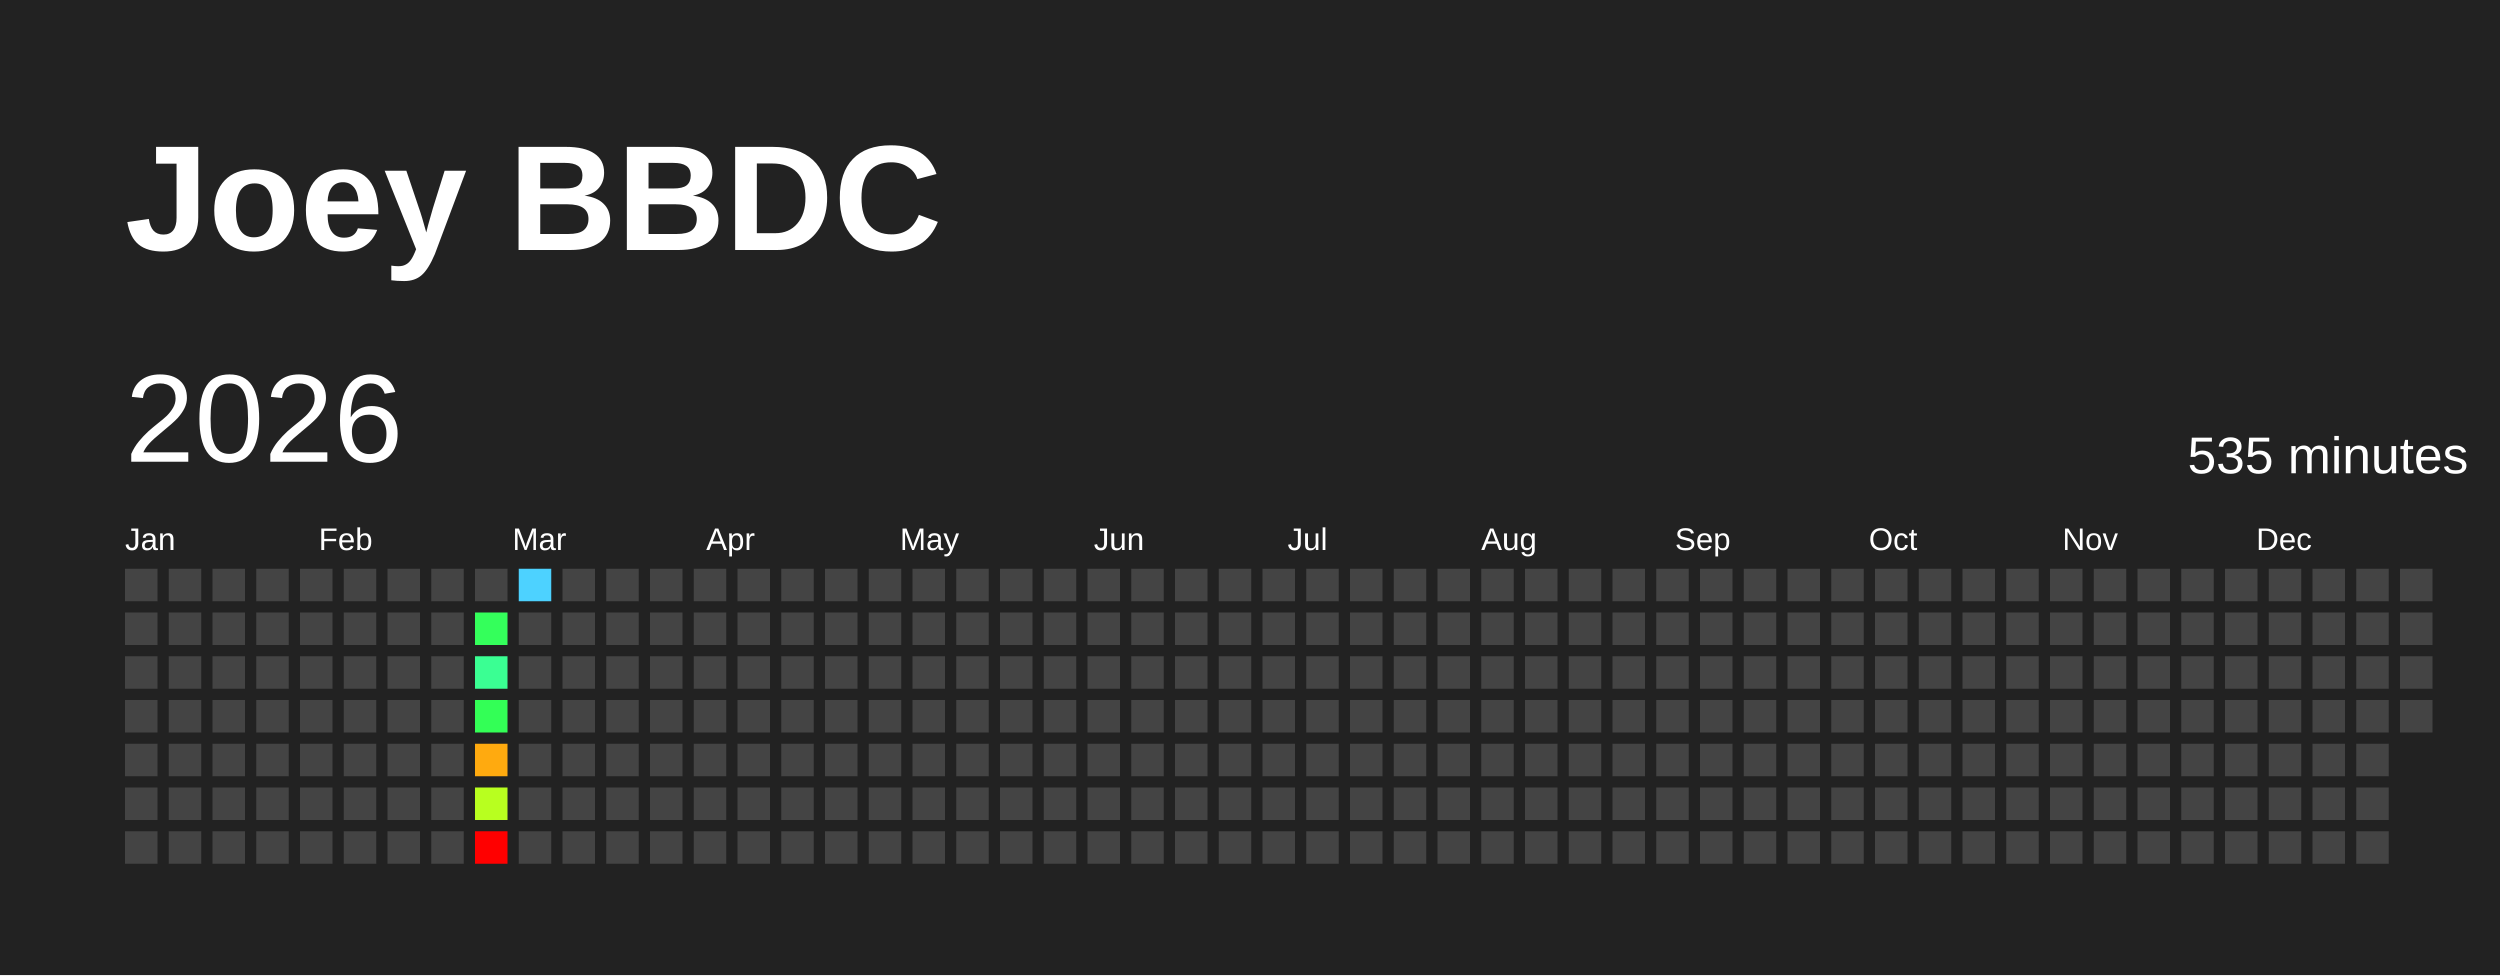
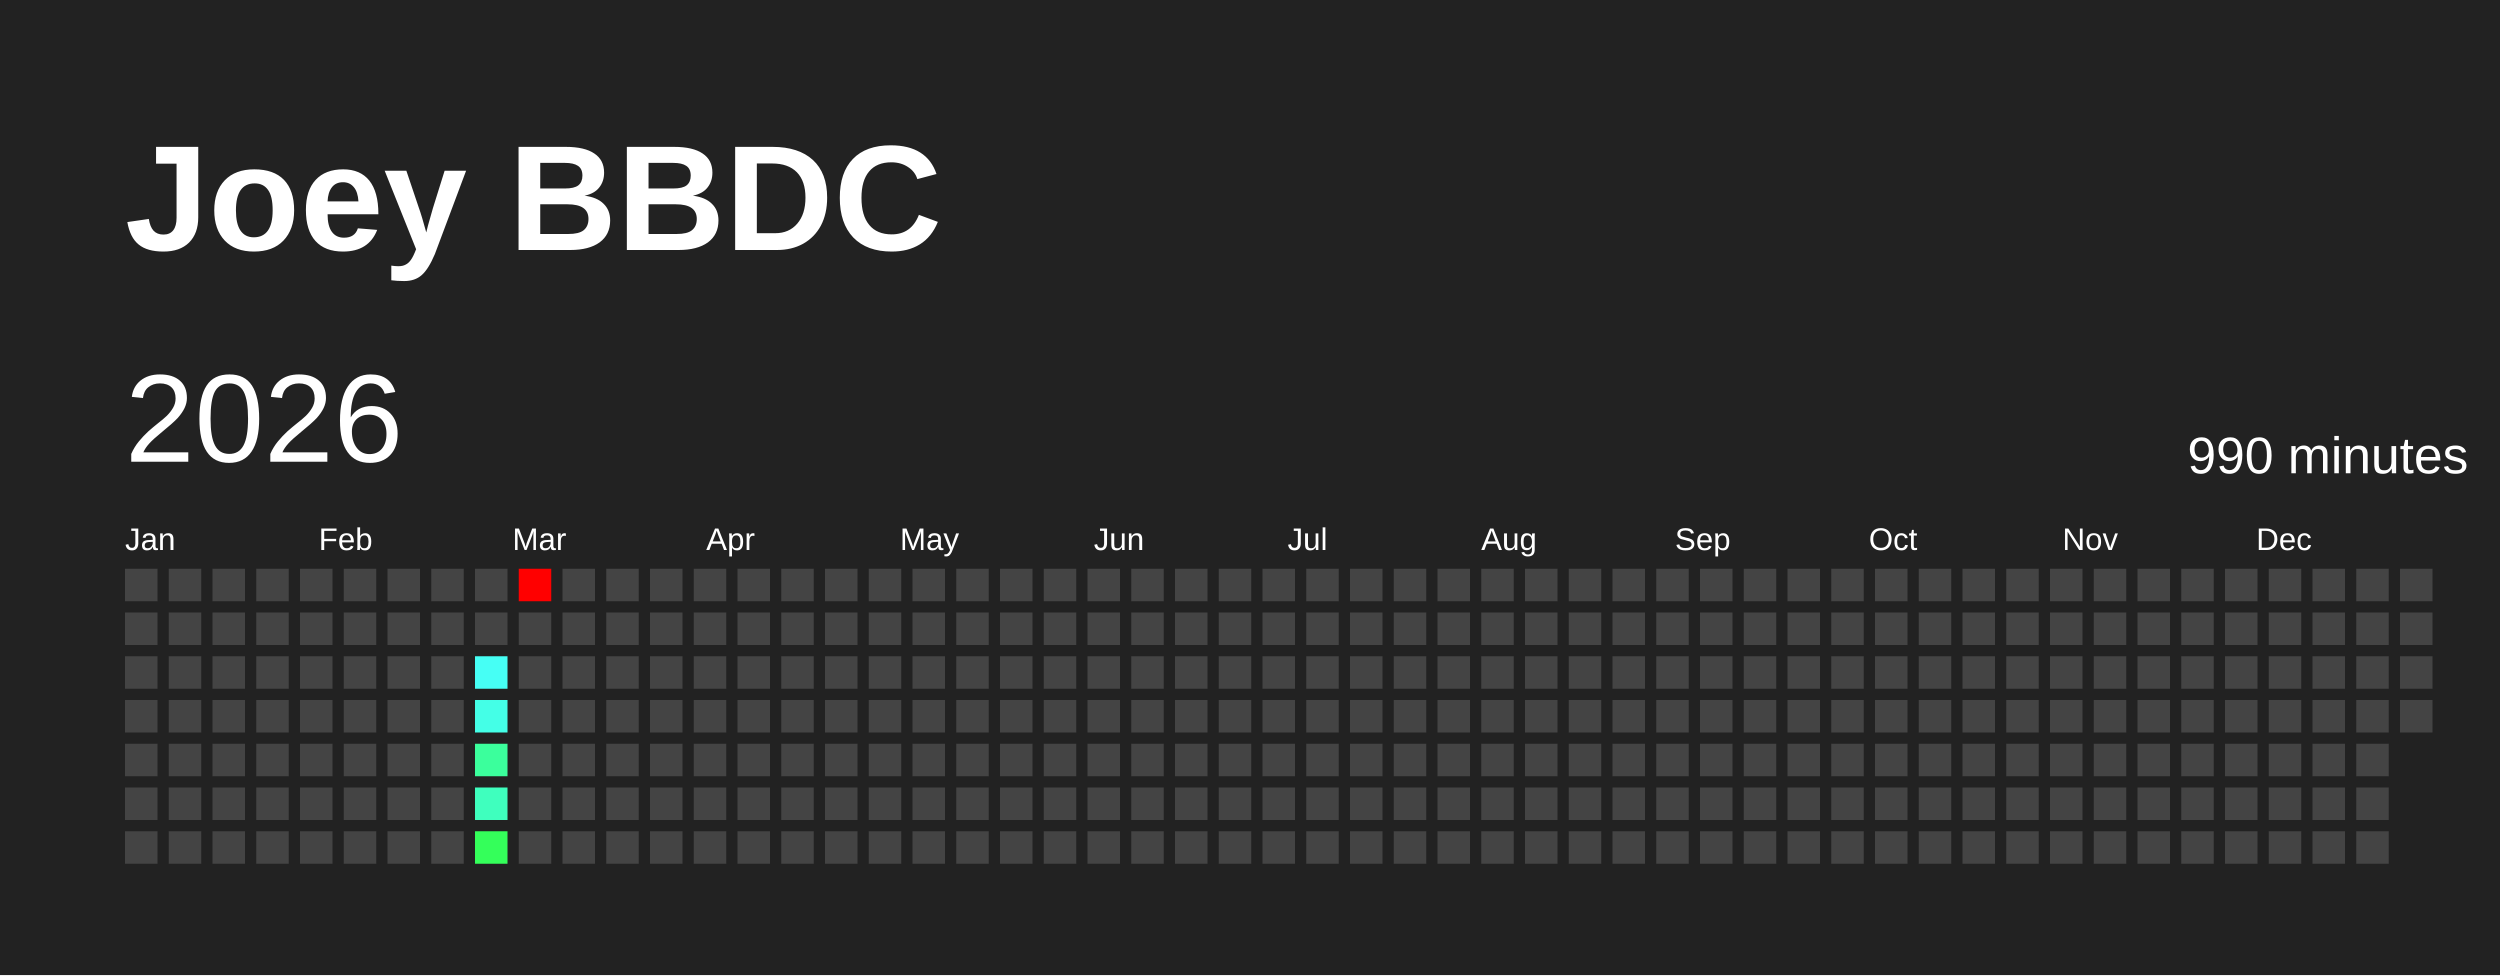
<svg xmlns="http://www.w3.org/2000/svg" baseProfile="full" height="78mm" version="1.1" viewBox="0,0,200,78" width="200mm">
  <defs />
  <rect fill="#222222" height="78" width="200" x="0" y="0" />
  <text fill="#FFFFFF" style="font-size:12px; font-family:Arial; font-weight:bold;" x="10" y="20">Joey BBDC</text>
  <text dominant-baseline="hanging" fill="#FFFFFF" style="font-size:10.0px; font-family:Arial;" x="10" y="30">2026</text>
-   <text dominant-baseline="hanging" fill="#FFFFFF" style="font-size:4.125px; font-family:Arial;" x="175" y="35">535 minutes</text>
+   <text dominant-baseline="hanging" fill="#FFFFFF" style="font-size:4.125px; font-family:Arial;" x="175" y="35">990 minutes</text>
  <text fill="#FFFFFF" style="font-size:2.5px; font-family:Arial" x="10.0" y="44">Jan</text>
  <text fill="#FFFFFF" style="font-size:2.5px; font-family:Arial" x="25.5" y="44">Feb</text>
  <text fill="#FFFFFF" style="font-size:2.5px; font-family:Arial" x="41.0" y="44">Mar</text>
  <text fill="#FFFFFF" style="font-size:2.5px; font-family:Arial" x="56.5" y="44">Apr</text>
  <text fill="#FFFFFF" style="font-size:2.5px; font-family:Arial" x="72.0" y="44">May</text>
  <text fill="#FFFFFF" style="font-size:2.5px; font-family:Arial" x="87.5" y="44">Jun</text>
  <text fill="#FFFFFF" style="font-size:2.5px; font-family:Arial" x="103.0" y="44">Jul</text>
  <text fill="#FFFFFF" style="font-size:2.5px; font-family:Arial" x="118.5" y="44">Aug</text>
  <text fill="#FFFFFF" style="font-size:2.5px; font-family:Arial" x="134.0" y="44">Sep</text>
  <text fill="#FFFFFF" style="font-size:2.5px; font-family:Arial" x="149.5" y="44">Oct</text>
  <text fill="#FFFFFF" style="font-size:2.5px; font-family:Arial" x="165.0" y="44">Nov</text>
  <text fill="#FFFFFF" style="font-size:2.5px; font-family:Arial" x="180.5" y="44">Dec</text>
  <rect fill="#444444" height="2.6" width="2.6" x="10.0" y="45.5" />
  <rect fill="#444444" height="2.6" width="2.6" x="10.0" y="49.0" />
  <rect fill="#444444" height="2.6" width="2.6" x="10.0" y="52.5" />
  <rect fill="#444444" height="2.6" width="2.6" x="10.0" y="56.0" />
  <rect fill="#444444" height="2.6" width="2.6" x="10.0" y="59.5" />
  <rect fill="#444444" height="2.6" width="2.6" x="10.0" y="63.0" />
  <rect fill="#444444" height="2.6" width="2.6" x="10.0" y="66.5" />
  <rect fill="#444444" height="2.6" width="2.6" x="13.5" y="45.5" />
  <rect fill="#444444" height="2.6" width="2.6" x="13.5" y="49.0" />
  <rect fill="#444444" height="2.6" width="2.6" x="13.5" y="52.5" />
  <rect fill="#444444" height="2.6" width="2.6" x="13.5" y="56.0" />
  <rect fill="#444444" height="2.6" width="2.6" x="13.5" y="59.5" />
  <rect fill="#444444" height="2.6" width="2.6" x="13.5" y="63.0" />
  <rect fill="#444444" height="2.6" width="2.6" x="13.5" y="66.5" />
  <rect fill="#444444" height="2.6" width="2.6" x="17.0" y="45.5" />
  <rect fill="#444444" height="2.6" width="2.6" x="17.0" y="49.0" />
  <rect fill="#444444" height="2.6" width="2.6" x="17.0" y="52.5" />
  <rect fill="#444444" height="2.6" width="2.6" x="17.0" y="56.0" />
  <rect fill="#444444" height="2.6" width="2.6" x="17.0" y="59.5" />
  <rect fill="#444444" height="2.6" width="2.6" x="17.0" y="63.0" />
  <rect fill="#444444" height="2.6" width="2.6" x="17.0" y="66.5" />
  <rect fill="#444444" height="2.6" width="2.6" x="20.5" y="45.5" />
  <rect fill="#444444" height="2.6" width="2.6" x="20.5" y="49.0" />
  <rect fill="#444444" height="2.6" width="2.6" x="20.5" y="52.5" />
  <rect fill="#444444" height="2.6" width="2.6" x="20.5" y="56.0" />
  <rect fill="#444444" height="2.6" width="2.6" x="20.5" y="59.5" />
  <rect fill="#444444" height="2.6" width="2.6" x="20.5" y="63.0" />
  <rect fill="#444444" height="2.6" width="2.6" x="20.5" y="66.5" />
  <rect fill="#444444" height="2.6" width="2.6" x="24.0" y="45.5" />
  <rect fill="#444444" height="2.6" width="2.6" x="24.0" y="49.0" />
  <rect fill="#444444" height="2.6" width="2.6" x="24.0" y="52.5" />
  <rect fill="#444444" height="2.6" width="2.6" x="24.0" y="56.0" />
  <rect fill="#444444" height="2.6" width="2.6" x="24.0" y="59.5" />
  <rect fill="#444444" height="2.6" width="2.6" x="24.0" y="63.0" />
  <rect fill="#444444" height="2.6" width="2.6" x="24.0" y="66.5" />
  <rect fill="#444444" height="2.6" width="2.6" x="27.5" y="45.5" />
  <rect fill="#444444" height="2.6" width="2.6" x="27.5" y="49.0" />
  <rect fill="#444444" height="2.6" width="2.6" x="27.5" y="52.5" />
  <rect fill="#444444" height="2.6" width="2.6" x="27.5" y="56.0" />
  <rect fill="#444444" height="2.6" width="2.6" x="27.5" y="59.5" />
  <rect fill="#444444" height="2.6" width="2.6" x="27.5" y="63.0" />
  <rect fill="#444444" height="2.6" width="2.6" x="27.5" y="66.5" />
  <rect fill="#444444" height="2.6" width="2.6" x="31.0" y="45.5" />
  <rect fill="#444444" height="2.6" width="2.6" x="31.0" y="49.0" />
  <rect fill="#444444" height="2.6" width="2.6" x="31.0" y="52.5" />
  <rect fill="#444444" height="2.6" width="2.6" x="31.0" y="56.0" />
  <rect fill="#444444" height="2.6" width="2.6" x="31.0" y="59.5" />
  <rect fill="#444444" height="2.6" width="2.6" x="31.0" y="63.0" />
  <rect fill="#444444" height="2.6" width="2.6" x="31.0" y="66.5" />
  <rect fill="#444444" height="2.6" width="2.6" x="34.5" y="45.5" />
  <rect fill="#444444" height="2.6" width="2.6" x="34.5" y="49.0" />
  <rect fill="#444444" height="2.6" width="2.6" x="34.5" y="52.5" />
  <rect fill="#444444" height="2.6" width="2.6" x="34.5" y="56.0" />
  <rect fill="#444444" height="2.6" width="2.6" x="34.5" y="59.5" />
  <rect fill="#444444" height="2.6" width="2.6" x="34.5" y="63.0" />
  <rect fill="#444444" height="2.6" width="2.6" x="34.5" y="66.5" />
  <rect fill="#444444" height="2.6" width="2.6" x="38.0" y="45.5" />
-   <rect fill="#34ff5b" height="2.6" width="2.6" x="38.0" y="49.0" />
-   <rect fill="#3aff93" height="2.6" width="2.6" x="38.0" y="52.5" />
-   <rect fill="#33ff56" height="2.6" width="2.6" x="38.0" y="56.0" />
-   <rect fill="#ffaa0f" height="2.6" width="2.6" x="38.0" y="59.5" />
-   <rect fill="#b8ff1f" height="2.6" width="2.6" x="38.0" y="63.0" />
-   <rect fill="red" height="2.6" width="2.6" x="38.0" y="66.5" />
-   <rect fill="#4dd2ff" height="2.6" width="2.6" x="41.5" y="45.5" />
+   <rect fill="#444444" height="2.6" width="2.6" x="38.0" y="49.0" />
+   <rect fill="#46fff5" height="2.6" width="2.6" x="38.0" y="52.5" />
+   <rect fill="#44ffe7" height="2.6" width="2.6" x="38.0" y="56.0" />
+   <rect fill="#3bff9c" height="2.6" width="2.6" x="38.0" y="59.5" />
+   <rect fill="#3fffbe" height="2.6" width="2.6" x="38.0" y="63.0" />
+   <rect fill="#34ff5a" height="2.6" width="2.6" x="38.0" y="66.5" />
+   <rect fill="red" height="2.6" width="2.6" x="41.5" y="45.5" />
  <rect fill="#444444" height="2.6" width="2.6" x="41.5" y="49.0" />
  <rect fill="#444444" height="2.6" width="2.6" x="41.5" y="52.5" />
  <rect fill="#444444" height="2.6" width="2.6" x="41.5" y="56.0" />
  <rect fill="#444444" height="2.6" width="2.6" x="41.5" y="59.5" />
  <rect fill="#444444" height="2.6" width="2.6" x="41.5" y="63.0" />
  <rect fill="#444444" height="2.6" width="2.6" x="41.5" y="66.5" />
  <rect fill="#444444" height="2.6" width="2.6" x="45.0" y="45.5" />
  <rect fill="#444444" height="2.6" width="2.6" x="45.0" y="49.0" />
  <rect fill="#444444" height="2.6" width="2.6" x="45.0" y="52.5" />
  <rect fill="#444444" height="2.6" width="2.6" x="45.0" y="56.0" />
  <rect fill="#444444" height="2.6" width="2.6" x="45.0" y="59.5" />
  <rect fill="#444444" height="2.6" width="2.6" x="45.0" y="63.0" />
  <rect fill="#444444" height="2.6" width="2.6" x="45.0" y="66.5" />
  <rect fill="#444444" height="2.6" width="2.6" x="48.5" y="45.5" />
  <rect fill="#444444" height="2.6" width="2.6" x="48.5" y="49.0" />
  <rect fill="#444444" height="2.6" width="2.6" x="48.5" y="52.5" />
  <rect fill="#444444" height="2.6" width="2.6" x="48.5" y="56.0" />
  <rect fill="#444444" height="2.6" width="2.6" x="48.5" y="59.5" />
  <rect fill="#444444" height="2.6" width="2.6" x="48.5" y="63.0" />
  <rect fill="#444444" height="2.6" width="2.6" x="48.5" y="66.5" />
  <rect fill="#444444" height="2.6" width="2.6" x="52.0" y="45.5" />
  <rect fill="#444444" height="2.6" width="2.6" x="52.0" y="49.0" />
  <rect fill="#444444" height="2.6" width="2.6" x="52.0" y="52.5" />
  <rect fill="#444444" height="2.6" width="2.6" x="52.0" y="56.0" />
  <rect fill="#444444" height="2.6" width="2.6" x="52.0" y="59.5" />
  <rect fill="#444444" height="2.6" width="2.6" x="52.0" y="63.0" />
  <rect fill="#444444" height="2.6" width="2.6" x="52.0" y="66.5" />
  <rect fill="#444444" height="2.6" width="2.6" x="55.5" y="45.5" />
  <rect fill="#444444" height="2.6" width="2.6" x="55.5" y="49.0" />
  <rect fill="#444444" height="2.6" width="2.6" x="55.5" y="52.5" />
  <rect fill="#444444" height="2.6" width="2.6" x="55.5" y="56.0" />
  <rect fill="#444444" height="2.6" width="2.6" x="55.5" y="59.5" />
  <rect fill="#444444" height="2.6" width="2.6" x="55.5" y="63.0" />
  <rect fill="#444444" height="2.6" width="2.6" x="55.5" y="66.5" />
  <rect fill="#444444" height="2.6" width="2.6" x="59.0" y="45.5" />
  <rect fill="#444444" height="2.6" width="2.6" x="59.0" y="49.0" />
  <rect fill="#444444" height="2.6" width="2.6" x="59.0" y="52.5" />
  <rect fill="#444444" height="2.6" width="2.6" x="59.0" y="56.0" />
  <rect fill="#444444" height="2.6" width="2.6" x="59.0" y="59.5" />
  <rect fill="#444444" height="2.6" width="2.6" x="59.0" y="63.0" />
  <rect fill="#444444" height="2.6" width="2.6" x="59.0" y="66.5" />
  <rect fill="#444444" height="2.6" width="2.6" x="62.5" y="45.5" />
  <rect fill="#444444" height="2.6" width="2.6" x="62.5" y="49.0" />
  <rect fill="#444444" height="2.6" width="2.6" x="62.5" y="52.5" />
  <rect fill="#444444" height="2.6" width="2.6" x="62.5" y="56.0" />
  <rect fill="#444444" height="2.6" width="2.6" x="62.5" y="59.5" />
  <rect fill="#444444" height="2.6" width="2.6" x="62.5" y="63.0" />
  <rect fill="#444444" height="2.6" width="2.6" x="62.5" y="66.5" />
  <rect fill="#444444" height="2.6" width="2.6" x="66.0" y="45.5" />
  <rect fill="#444444" height="2.6" width="2.6" x="66.0" y="49.0" />
  <rect fill="#444444" height="2.6" width="2.6" x="66.0" y="52.5" />
  <rect fill="#444444" height="2.6" width="2.6" x="66.0" y="56.0" />
  <rect fill="#444444" height="2.6" width="2.6" x="66.0" y="59.5" />
  <rect fill="#444444" height="2.6" width="2.6" x="66.0" y="63.0" />
  <rect fill="#444444" height="2.6" width="2.6" x="66.0" y="66.5" />
  <rect fill="#444444" height="2.6" width="2.6" x="69.5" y="45.5" />
  <rect fill="#444444" height="2.6" width="2.6" x="69.5" y="49.0" />
  <rect fill="#444444" height="2.6" width="2.6" x="69.5" y="52.5" />
  <rect fill="#444444" height="2.6" width="2.6" x="69.5" y="56.0" />
  <rect fill="#444444" height="2.6" width="2.6" x="69.5" y="59.5" />
  <rect fill="#444444" height="2.6" width="2.6" x="69.5" y="63.0" />
  <rect fill="#444444" height="2.6" width="2.6" x="69.5" y="66.5" />
  <rect fill="#444444" height="2.6" width="2.6" x="73.0" y="45.5" />
  <rect fill="#444444" height="2.6" width="2.6" x="73.0" y="49.0" />
  <rect fill="#444444" height="2.6" width="2.6" x="73.0" y="52.5" />
  <rect fill="#444444" height="2.6" width="2.6" x="73.0" y="56.0" />
  <rect fill="#444444" height="2.6" width="2.6" x="73.0" y="59.5" />
  <rect fill="#444444" height="2.6" width="2.6" x="73.0" y="63.0" />
  <rect fill="#444444" height="2.6" width="2.6" x="73.0" y="66.5" />
  <rect fill="#444444" height="2.6" width="2.6" x="76.5" y="45.5" />
  <rect fill="#444444" height="2.6" width="2.6" x="76.5" y="49.0" />
  <rect fill="#444444" height="2.6" width="2.6" x="76.5" y="52.5" />
  <rect fill="#444444" height="2.6" width="2.6" x="76.5" y="56.0" />
  <rect fill="#444444" height="2.6" width="2.6" x="76.5" y="59.5" />
  <rect fill="#444444" height="2.6" width="2.6" x="76.5" y="63.0" />
  <rect fill="#444444" height="2.6" width="2.6" x="76.5" y="66.5" />
  <rect fill="#444444" height="2.6" width="2.6" x="80.0" y="45.5" />
  <rect fill="#444444" height="2.6" width="2.6" x="80.0" y="49.0" />
  <rect fill="#444444" height="2.6" width="2.6" x="80.0" y="52.5" />
  <rect fill="#444444" height="2.6" width="2.6" x="80.0" y="56.0" />
  <rect fill="#444444" height="2.6" width="2.6" x="80.0" y="59.5" />
  <rect fill="#444444" height="2.6" width="2.6" x="80.0" y="63.0" />
  <rect fill="#444444" height="2.6" width="2.6" x="80.0" y="66.5" />
  <rect fill="#444444" height="2.6" width="2.6" x="83.5" y="45.5" />
  <rect fill="#444444" height="2.6" width="2.6" x="83.5" y="49.0" />
  <rect fill="#444444" height="2.6" width="2.6" x="83.5" y="52.5" />
  <rect fill="#444444" height="2.6" width="2.6" x="83.5" y="56.0" />
  <rect fill="#444444" height="2.6" width="2.6" x="83.5" y="59.5" />
  <rect fill="#444444" height="2.6" width="2.6" x="83.5" y="63.0" />
  <rect fill="#444444" height="2.6" width="2.6" x="83.5" y="66.5" />
  <rect fill="#444444" height="2.6" width="2.6" x="87.0" y="45.5" />
  <rect fill="#444444" height="2.6" width="2.6" x="87.0" y="49.0" />
  <rect fill="#444444" height="2.6" width="2.6" x="87.0" y="52.5" />
  <rect fill="#444444" height="2.6" width="2.6" x="87.0" y="56.0" />
  <rect fill="#444444" height="2.6" width="2.6" x="87.0" y="59.5" />
  <rect fill="#444444" height="2.6" width="2.6" x="87.0" y="63.0" />
  <rect fill="#444444" height="2.6" width="2.6" x="87.0" y="66.5" />
  <rect fill="#444444" height="2.6" width="2.6" x="90.5" y="45.5" />
  <rect fill="#444444" height="2.6" width="2.6" x="90.5" y="49.0" />
  <rect fill="#444444" height="2.6" width="2.6" x="90.5" y="52.5" />
  <rect fill="#444444" height="2.6" width="2.6" x="90.5" y="56.0" />
  <rect fill="#444444" height="2.6" width="2.6" x="90.5" y="59.5" />
  <rect fill="#444444" height="2.6" width="2.6" x="90.5" y="63.0" />
  <rect fill="#444444" height="2.6" width="2.6" x="90.5" y="66.5" />
  <rect fill="#444444" height="2.6" width="2.6" x="94.0" y="45.5" />
  <rect fill="#444444" height="2.6" width="2.6" x="94.0" y="49.0" />
  <rect fill="#444444" height="2.6" width="2.6" x="94.0" y="52.5" />
  <rect fill="#444444" height="2.6" width="2.6" x="94.0" y="56.0" />
  <rect fill="#444444" height="2.6" width="2.6" x="94.0" y="59.5" />
  <rect fill="#444444" height="2.6" width="2.6" x="94.0" y="63.0" />
  <rect fill="#444444" height="2.6" width="2.6" x="94.0" y="66.5" />
  <rect fill="#444444" height="2.6" width="2.6" x="97.5" y="45.5" />
  <rect fill="#444444" height="2.6" width="2.6" x="97.5" y="49.0" />
  <rect fill="#444444" height="2.6" width="2.6" x="97.5" y="52.5" />
  <rect fill="#444444" height="2.6" width="2.6" x="97.5" y="56.0" />
  <rect fill="#444444" height="2.6" width="2.6" x="97.5" y="59.5" />
  <rect fill="#444444" height="2.6" width="2.6" x="97.5" y="63.0" />
  <rect fill="#444444" height="2.6" width="2.6" x="97.5" y="66.5" />
  <rect fill="#444444" height="2.6" width="2.6" x="101.0" y="45.5" />
  <rect fill="#444444" height="2.6" width="2.6" x="101.0" y="49.0" />
  <rect fill="#444444" height="2.6" width="2.6" x="101.0" y="52.5" />
  <rect fill="#444444" height="2.6" width="2.6" x="101.0" y="56.0" />
  <rect fill="#444444" height="2.6" width="2.6" x="101.0" y="59.5" />
  <rect fill="#444444" height="2.6" width="2.6" x="101.0" y="63.0" />
  <rect fill="#444444" height="2.6" width="2.6" x="101.0" y="66.5" />
  <rect fill="#444444" height="2.6" width="2.6" x="104.5" y="45.5" />
  <rect fill="#444444" height="2.6" width="2.6" x="104.5" y="49.0" />
  <rect fill="#444444" height="2.6" width="2.6" x="104.5" y="52.5" />
  <rect fill="#444444" height="2.6" width="2.6" x="104.5" y="56.0" />
  <rect fill="#444444" height="2.6" width="2.6" x="104.5" y="59.5" />
  <rect fill="#444444" height="2.6" width="2.6" x="104.5" y="63.0" />
  <rect fill="#444444" height="2.6" width="2.6" x="104.5" y="66.5" />
  <rect fill="#444444" height="2.6" width="2.6" x="108.0" y="45.5" />
  <rect fill="#444444" height="2.6" width="2.6" x="108.0" y="49.0" />
  <rect fill="#444444" height="2.6" width="2.6" x="108.0" y="52.5" />
  <rect fill="#444444" height="2.6" width="2.6" x="108.0" y="56.0" />
  <rect fill="#444444" height="2.6" width="2.6" x="108.0" y="59.5" />
  <rect fill="#444444" height="2.6" width="2.6" x="108.0" y="63.0" />
  <rect fill="#444444" height="2.6" width="2.6" x="108.0" y="66.5" />
  <rect fill="#444444" height="2.6" width="2.6" x="111.5" y="45.5" />
  <rect fill="#444444" height="2.6" width="2.6" x="111.5" y="49.0" />
  <rect fill="#444444" height="2.6" width="2.6" x="111.5" y="52.5" />
  <rect fill="#444444" height="2.6" width="2.6" x="111.5" y="56.0" />
  <rect fill="#444444" height="2.6" width="2.6" x="111.5" y="59.5" />
  <rect fill="#444444" height="2.6" width="2.6" x="111.5" y="63.0" />
  <rect fill="#444444" height="2.6" width="2.6" x="111.5" y="66.5" />
  <rect fill="#444444" height="2.6" width="2.6" x="115.0" y="45.5" />
  <rect fill="#444444" height="2.6" width="2.6" x="115.0" y="49.0" />
  <rect fill="#444444" height="2.6" width="2.6" x="115.0" y="52.5" />
  <rect fill="#444444" height="2.6" width="2.6" x="115.0" y="56.0" />
  <rect fill="#444444" height="2.6" width="2.6" x="115.0" y="59.5" />
  <rect fill="#444444" height="2.6" width="2.6" x="115.0" y="63.0" />
  <rect fill="#444444" height="2.6" width="2.6" x="115.0" y="66.5" />
  <rect fill="#444444" height="2.6" width="2.6" x="118.5" y="45.5" />
  <rect fill="#444444" height="2.6" width="2.6" x="118.5" y="49.0" />
  <rect fill="#444444" height="2.6" width="2.6" x="118.5" y="52.5" />
  <rect fill="#444444" height="2.6" width="2.6" x="118.5" y="56.0" />
  <rect fill="#444444" height="2.6" width="2.6" x="118.5" y="59.5" />
  <rect fill="#444444" height="2.6" width="2.6" x="118.5" y="63.0" />
  <rect fill="#444444" height="2.6" width="2.6" x="118.5" y="66.5" />
  <rect fill="#444444" height="2.6" width="2.6" x="122.0" y="45.5" />
  <rect fill="#444444" height="2.6" width="2.6" x="122.0" y="49.0" />
  <rect fill="#444444" height="2.6" width="2.6" x="122.0" y="52.5" />
  <rect fill="#444444" height="2.6" width="2.6" x="122.0" y="56.0" />
  <rect fill="#444444" height="2.6" width="2.6" x="122.0" y="59.5" />
  <rect fill="#444444" height="2.6" width="2.6" x="122.0" y="63.0" />
  <rect fill="#444444" height="2.6" width="2.6" x="122.0" y="66.5" />
  <rect fill="#444444" height="2.6" width="2.6" x="125.5" y="45.5" />
  <rect fill="#444444" height="2.6" width="2.6" x="125.5" y="49.0" />
  <rect fill="#444444" height="2.6" width="2.6" x="125.5" y="52.5" />
  <rect fill="#444444" height="2.6" width="2.6" x="125.5" y="56.0" />
  <rect fill="#444444" height="2.6" width="2.6" x="125.5" y="59.5" />
  <rect fill="#444444" height="2.6" width="2.6" x="125.5" y="63.0" />
  <rect fill="#444444" height="2.6" width="2.6" x="125.5" y="66.5" />
  <rect fill="#444444" height="2.6" width="2.6" x="129.0" y="45.5" />
  <rect fill="#444444" height="2.6" width="2.6" x="129.0" y="49.0" />
  <rect fill="#444444" height="2.6" width="2.6" x="129.0" y="52.5" />
  <rect fill="#444444" height="2.6" width="2.6" x="129.0" y="56.0" />
  <rect fill="#444444" height="2.6" width="2.6" x="129.0" y="59.5" />
  <rect fill="#444444" height="2.6" width="2.6" x="129.0" y="63.0" />
  <rect fill="#444444" height="2.6" width="2.6" x="129.0" y="66.5" />
  <rect fill="#444444" height="2.6" width="2.6" x="132.5" y="45.5" />
  <rect fill="#444444" height="2.6" width="2.6" x="132.5" y="49.0" />
  <rect fill="#444444" height="2.6" width="2.6" x="132.5" y="52.5" />
  <rect fill="#444444" height="2.6" width="2.6" x="132.5" y="56.0" />
  <rect fill="#444444" height="2.6" width="2.6" x="132.5" y="59.5" />
  <rect fill="#444444" height="2.6" width="2.6" x="132.5" y="63.0" />
  <rect fill="#444444" height="2.6" width="2.6" x="132.5" y="66.5" />
  <rect fill="#444444" height="2.6" width="2.6" x="136.0" y="45.5" />
  <rect fill="#444444" height="2.6" width="2.6" x="136.0" y="49.0" />
  <rect fill="#444444" height="2.6" width="2.6" x="136.0" y="52.5" />
  <rect fill="#444444" height="2.6" width="2.6" x="136.0" y="56.0" />
  <rect fill="#444444" height="2.6" width="2.6" x="136.0" y="59.5" />
  <rect fill="#444444" height="2.6" width="2.6" x="136.0" y="63.0" />
  <rect fill="#444444" height="2.6" width="2.6" x="136.0" y="66.5" />
  <rect fill="#444444" height="2.6" width="2.6" x="139.5" y="45.5" />
  <rect fill="#444444" height="2.6" width="2.6" x="139.5" y="49.0" />
  <rect fill="#444444" height="2.6" width="2.6" x="139.5" y="52.5" />
  <rect fill="#444444" height="2.6" width="2.6" x="139.5" y="56.0" />
  <rect fill="#444444" height="2.6" width="2.6" x="139.5" y="59.5" />
  <rect fill="#444444" height="2.6" width="2.6" x="139.5" y="63.0" />
  <rect fill="#444444" height="2.6" width="2.6" x="139.5" y="66.5" />
  <rect fill="#444444" height="2.6" width="2.6" x="143.0" y="45.5" />
  <rect fill="#444444" height="2.6" width="2.6" x="143.0" y="49.0" />
  <rect fill="#444444" height="2.6" width="2.6" x="143.0" y="52.5" />
  <rect fill="#444444" height="2.6" width="2.6" x="143.0" y="56.0" />
  <rect fill="#444444" height="2.6" width="2.6" x="143.0" y="59.5" />
  <rect fill="#444444" height="2.6" width="2.6" x="143.0" y="63.0" />
  <rect fill="#444444" height="2.6" width="2.6" x="143.0" y="66.5" />
  <rect fill="#444444" height="2.6" width="2.6" x="146.5" y="45.5" />
  <rect fill="#444444" height="2.6" width="2.6" x="146.5" y="49.0" />
  <rect fill="#444444" height="2.6" width="2.6" x="146.5" y="52.5" />
  <rect fill="#444444" height="2.6" width="2.6" x="146.5" y="56.0" />
  <rect fill="#444444" height="2.6" width="2.6" x="146.5" y="59.5" />
  <rect fill="#444444" height="2.6" width="2.6" x="146.5" y="63.0" />
  <rect fill="#444444" height="2.6" width="2.6" x="146.5" y="66.5" />
  <rect fill="#444444" height="2.6" width="2.6" x="150.0" y="45.5" />
  <rect fill="#444444" height="2.6" width="2.6" x="150.0" y="49.0" />
  <rect fill="#444444" height="2.6" width="2.6" x="150.0" y="52.5" />
  <rect fill="#444444" height="2.6" width="2.6" x="150.0" y="56.0" />
  <rect fill="#444444" height="2.6" width="2.6" x="150.0" y="59.5" />
  <rect fill="#444444" height="2.6" width="2.6" x="150.0" y="63.0" />
  <rect fill="#444444" height="2.6" width="2.6" x="150.0" y="66.5" />
  <rect fill="#444444" height="2.6" width="2.6" x="153.5" y="45.5" />
  <rect fill="#444444" height="2.6" width="2.6" x="153.5" y="49.0" />
  <rect fill="#444444" height="2.6" width="2.6" x="153.5" y="52.5" />
  <rect fill="#444444" height="2.6" width="2.6" x="153.5" y="56.0" />
  <rect fill="#444444" height="2.6" width="2.6" x="153.5" y="59.5" />
  <rect fill="#444444" height="2.6" width="2.6" x="153.5" y="63.0" />
  <rect fill="#444444" height="2.6" width="2.6" x="153.5" y="66.5" />
  <rect fill="#444444" height="2.6" width="2.6" x="157.0" y="45.5" />
  <rect fill="#444444" height="2.6" width="2.6" x="157.0" y="49.0" />
  <rect fill="#444444" height="2.6" width="2.6" x="157.0" y="52.5" />
  <rect fill="#444444" height="2.6" width="2.6" x="157.0" y="56.0" />
  <rect fill="#444444" height="2.6" width="2.6" x="157.0" y="59.5" />
  <rect fill="#444444" height="2.6" width="2.6" x="157.0" y="63.0" />
  <rect fill="#444444" height="2.6" width="2.6" x="157.0" y="66.5" />
  <rect fill="#444444" height="2.6" width="2.6" x="160.5" y="45.5" />
  <rect fill="#444444" height="2.6" width="2.6" x="160.5" y="49.0" />
  <rect fill="#444444" height="2.6" width="2.6" x="160.5" y="52.5" />
  <rect fill="#444444" height="2.6" width="2.6" x="160.5" y="56.0" />
  <rect fill="#444444" height="2.6" width="2.6" x="160.5" y="59.5" />
  <rect fill="#444444" height="2.6" width="2.6" x="160.5" y="63.0" />
  <rect fill="#444444" height="2.6" width="2.6" x="160.5" y="66.5" />
  <rect fill="#444444" height="2.6" width="2.6" x="164.0" y="45.5" />
  <rect fill="#444444" height="2.6" width="2.6" x="164.0" y="49.0" />
  <rect fill="#444444" height="2.6" width="2.6" x="164.0" y="52.5" />
  <rect fill="#444444" height="2.6" width="2.6" x="164.0" y="56.0" />
  <rect fill="#444444" height="2.6" width="2.6" x="164.0" y="59.5" />
  <rect fill="#444444" height="2.6" width="2.6" x="164.0" y="63.0" />
  <rect fill="#444444" height="2.6" width="2.6" x="164.0" y="66.5" />
  <rect fill="#444444" height="2.6" width="2.6" x="167.5" y="45.5" />
  <rect fill="#444444" height="2.6" width="2.6" x="167.5" y="49.0" />
  <rect fill="#444444" height="2.6" width="2.6" x="167.5" y="52.5" />
  <rect fill="#444444" height="2.6" width="2.6" x="167.5" y="56.0" />
  <rect fill="#444444" height="2.6" width="2.6" x="167.5" y="59.5" />
  <rect fill="#444444" height="2.6" width="2.6" x="167.5" y="63.0" />
  <rect fill="#444444" height="2.6" width="2.6" x="167.5" y="66.5" />
  <rect fill="#444444" height="2.6" width="2.6" x="171.0" y="45.5" />
  <rect fill="#444444" height="2.6" width="2.6" x="171.0" y="49.0" />
  <rect fill="#444444" height="2.6" width="2.6" x="171.0" y="52.5" />
  <rect fill="#444444" height="2.6" width="2.6" x="171.0" y="56.0" />
  <rect fill="#444444" height="2.6" width="2.6" x="171.0" y="59.5" />
  <rect fill="#444444" height="2.6" width="2.6" x="171.0" y="63.0" />
  <rect fill="#444444" height="2.6" width="2.6" x="171.0" y="66.5" />
  <rect fill="#444444" height="2.6" width="2.6" x="174.5" y="45.5" />
  <rect fill="#444444" height="2.6" width="2.6" x="174.5" y="49.0" />
  <rect fill="#444444" height="2.6" width="2.6" x="174.5" y="52.5" />
  <rect fill="#444444" height="2.6" width="2.6" x="174.5" y="56.0" />
  <rect fill="#444444" height="2.6" width="2.6" x="174.5" y="59.5" />
  <rect fill="#444444" height="2.6" width="2.6" x="174.5" y="63.0" />
  <rect fill="#444444" height="2.6" width="2.6" x="174.5" y="66.5" />
  <rect fill="#444444" height="2.6" width="2.6" x="178.0" y="45.5" />
  <rect fill="#444444" height="2.6" width="2.6" x="178.0" y="49.0" />
  <rect fill="#444444" height="2.6" width="2.6" x="178.0" y="52.5" />
  <rect fill="#444444" height="2.6" width="2.6" x="178.0" y="56.0" />
  <rect fill="#444444" height="2.6" width="2.6" x="178.0" y="59.5" />
  <rect fill="#444444" height="2.6" width="2.6" x="178.0" y="63.0" />
  <rect fill="#444444" height="2.6" width="2.6" x="178.0" y="66.5" />
  <rect fill="#444444" height="2.6" width="2.6" x="181.5" y="45.5" />
  <rect fill="#444444" height="2.6" width="2.6" x="181.5" y="49.0" />
  <rect fill="#444444" height="2.6" width="2.6" x="181.5" y="52.5" />
  <rect fill="#444444" height="2.6" width="2.6" x="181.5" y="56.0" />
  <rect fill="#444444" height="2.6" width="2.6" x="181.5" y="59.5" />
  <rect fill="#444444" height="2.6" width="2.6" x="181.5" y="63.0" />
  <rect fill="#444444" height="2.6" width="2.6" x="181.5" y="66.5" />
  <rect fill="#444444" height="2.6" width="2.6" x="185.0" y="45.5" />
  <rect fill="#444444" height="2.6" width="2.6" x="185.0" y="49.0" />
  <rect fill="#444444" height="2.6" width="2.6" x="185.0" y="52.5" />
  <rect fill="#444444" height="2.6" width="2.6" x="185.0" y="56.0" />
  <rect fill="#444444" height="2.6" width="2.6" x="185.0" y="59.5" />
  <rect fill="#444444" height="2.6" width="2.6" x="185.0" y="63.0" />
  <rect fill="#444444" height="2.6" width="2.6" x="185.0" y="66.5" />
  <rect fill="#444444" height="2.6" width="2.6" x="188.5" y="45.5" />
  <rect fill="#444444" height="2.6" width="2.6" x="188.5" y="49.0" />
  <rect fill="#444444" height="2.6" width="2.6" x="188.5" y="52.5" />
  <rect fill="#444444" height="2.6" width="2.6" x="188.5" y="56.0" />
  <rect fill="#444444" height="2.6" width="2.6" x="188.5" y="59.5" />
  <rect fill="#444444" height="2.6" width="2.6" x="188.5" y="63.0" />
  <rect fill="#444444" height="2.6" width="2.6" x="188.5" y="66.5" />
  <rect fill="#444444" height="2.6" width="2.6" x="192.0" y="45.5" />
  <rect fill="#444444" height="2.6" width="2.6" x="192.0" y="49.0" />
  <rect fill="#444444" height="2.6" width="2.6" x="192.0" y="52.5" />
  <rect fill="#444444" height="2.6" width="2.6" x="192.0" y="56.0" />
</svg>
